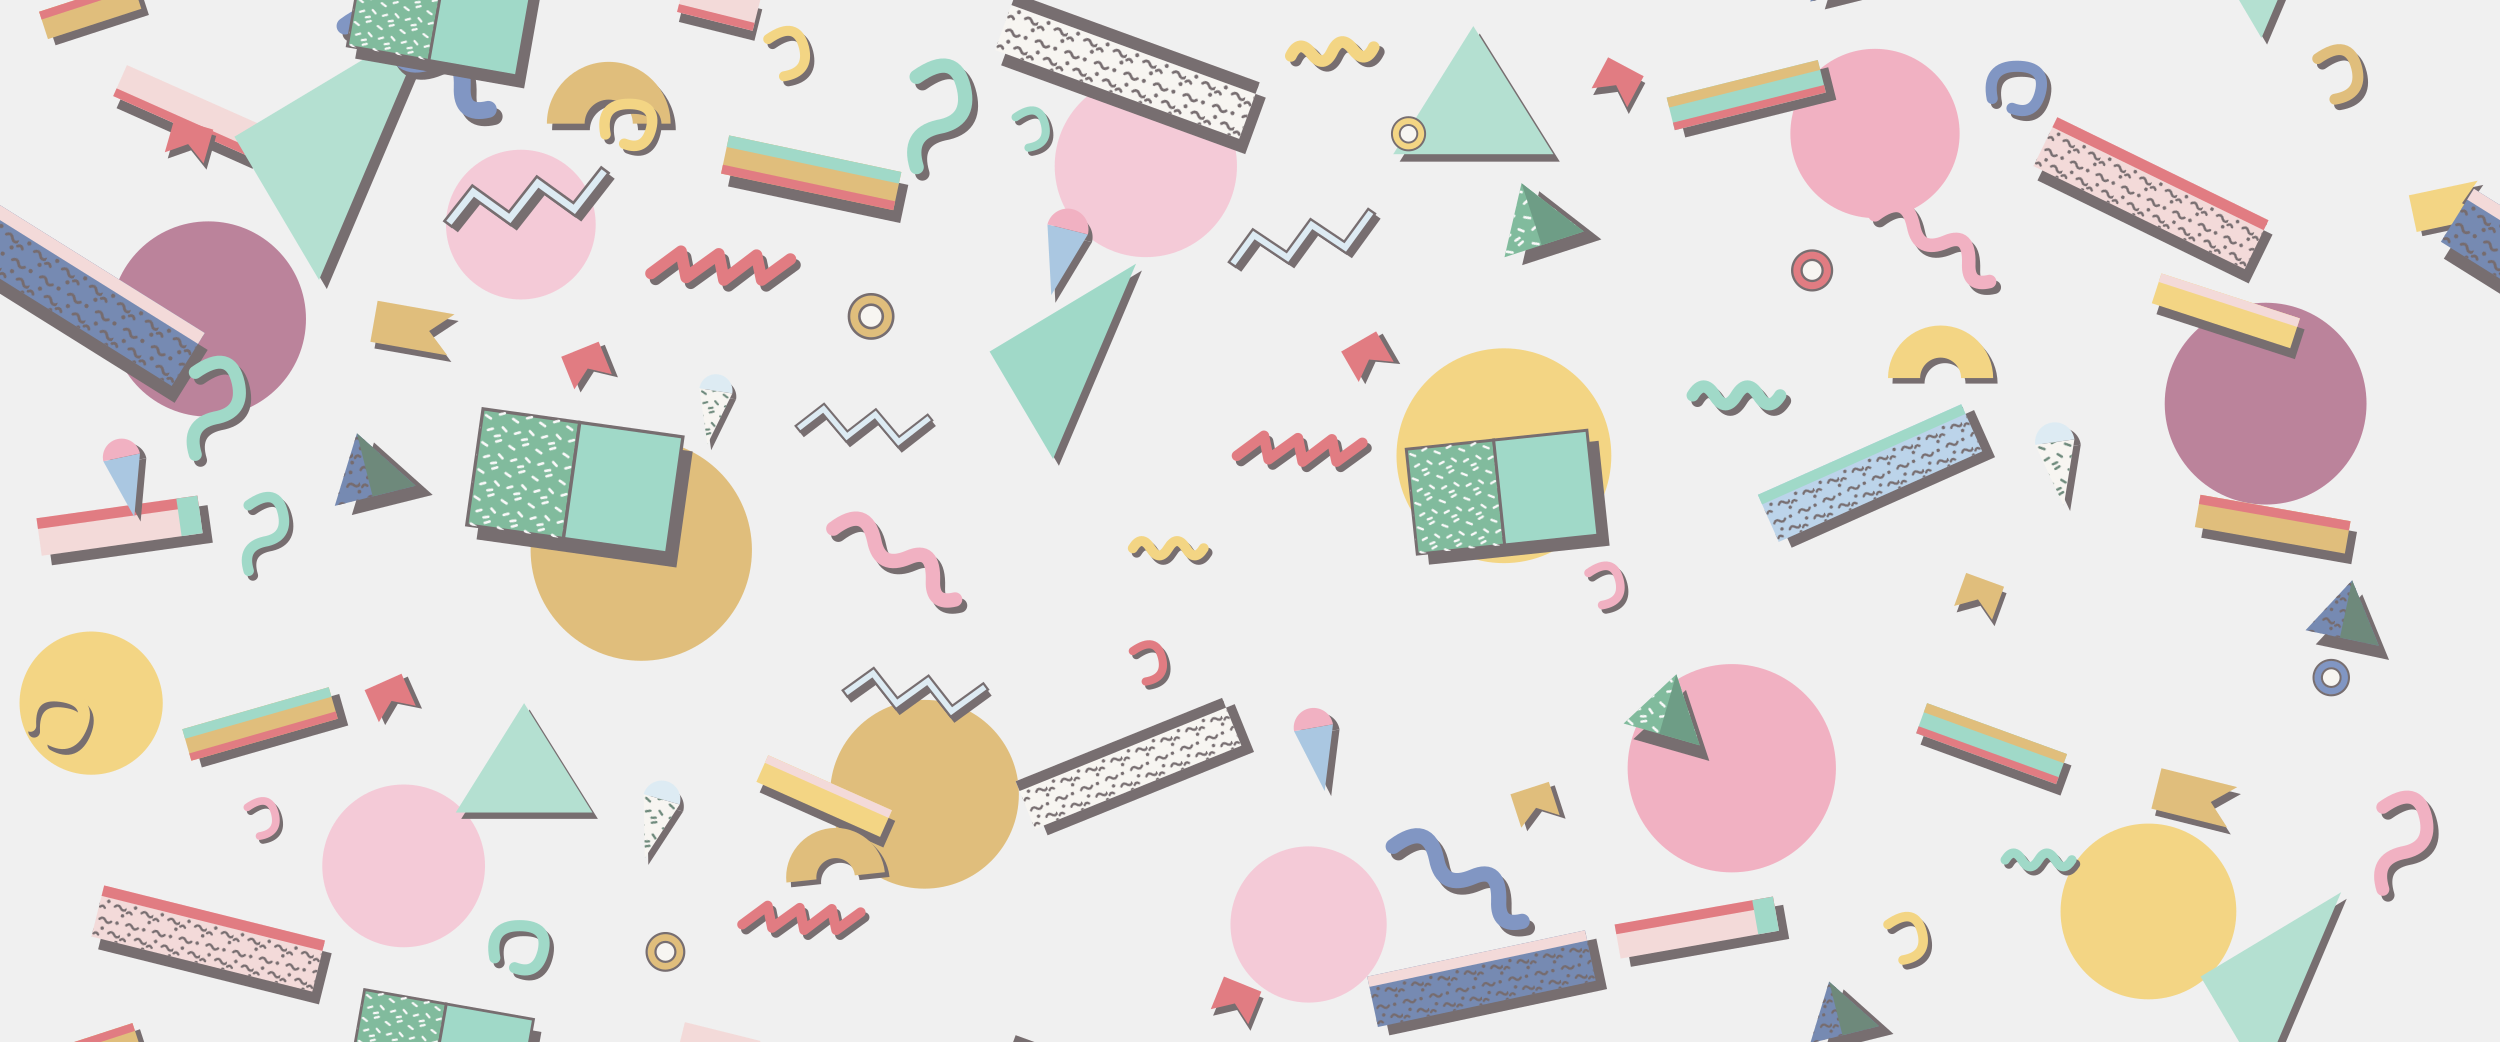
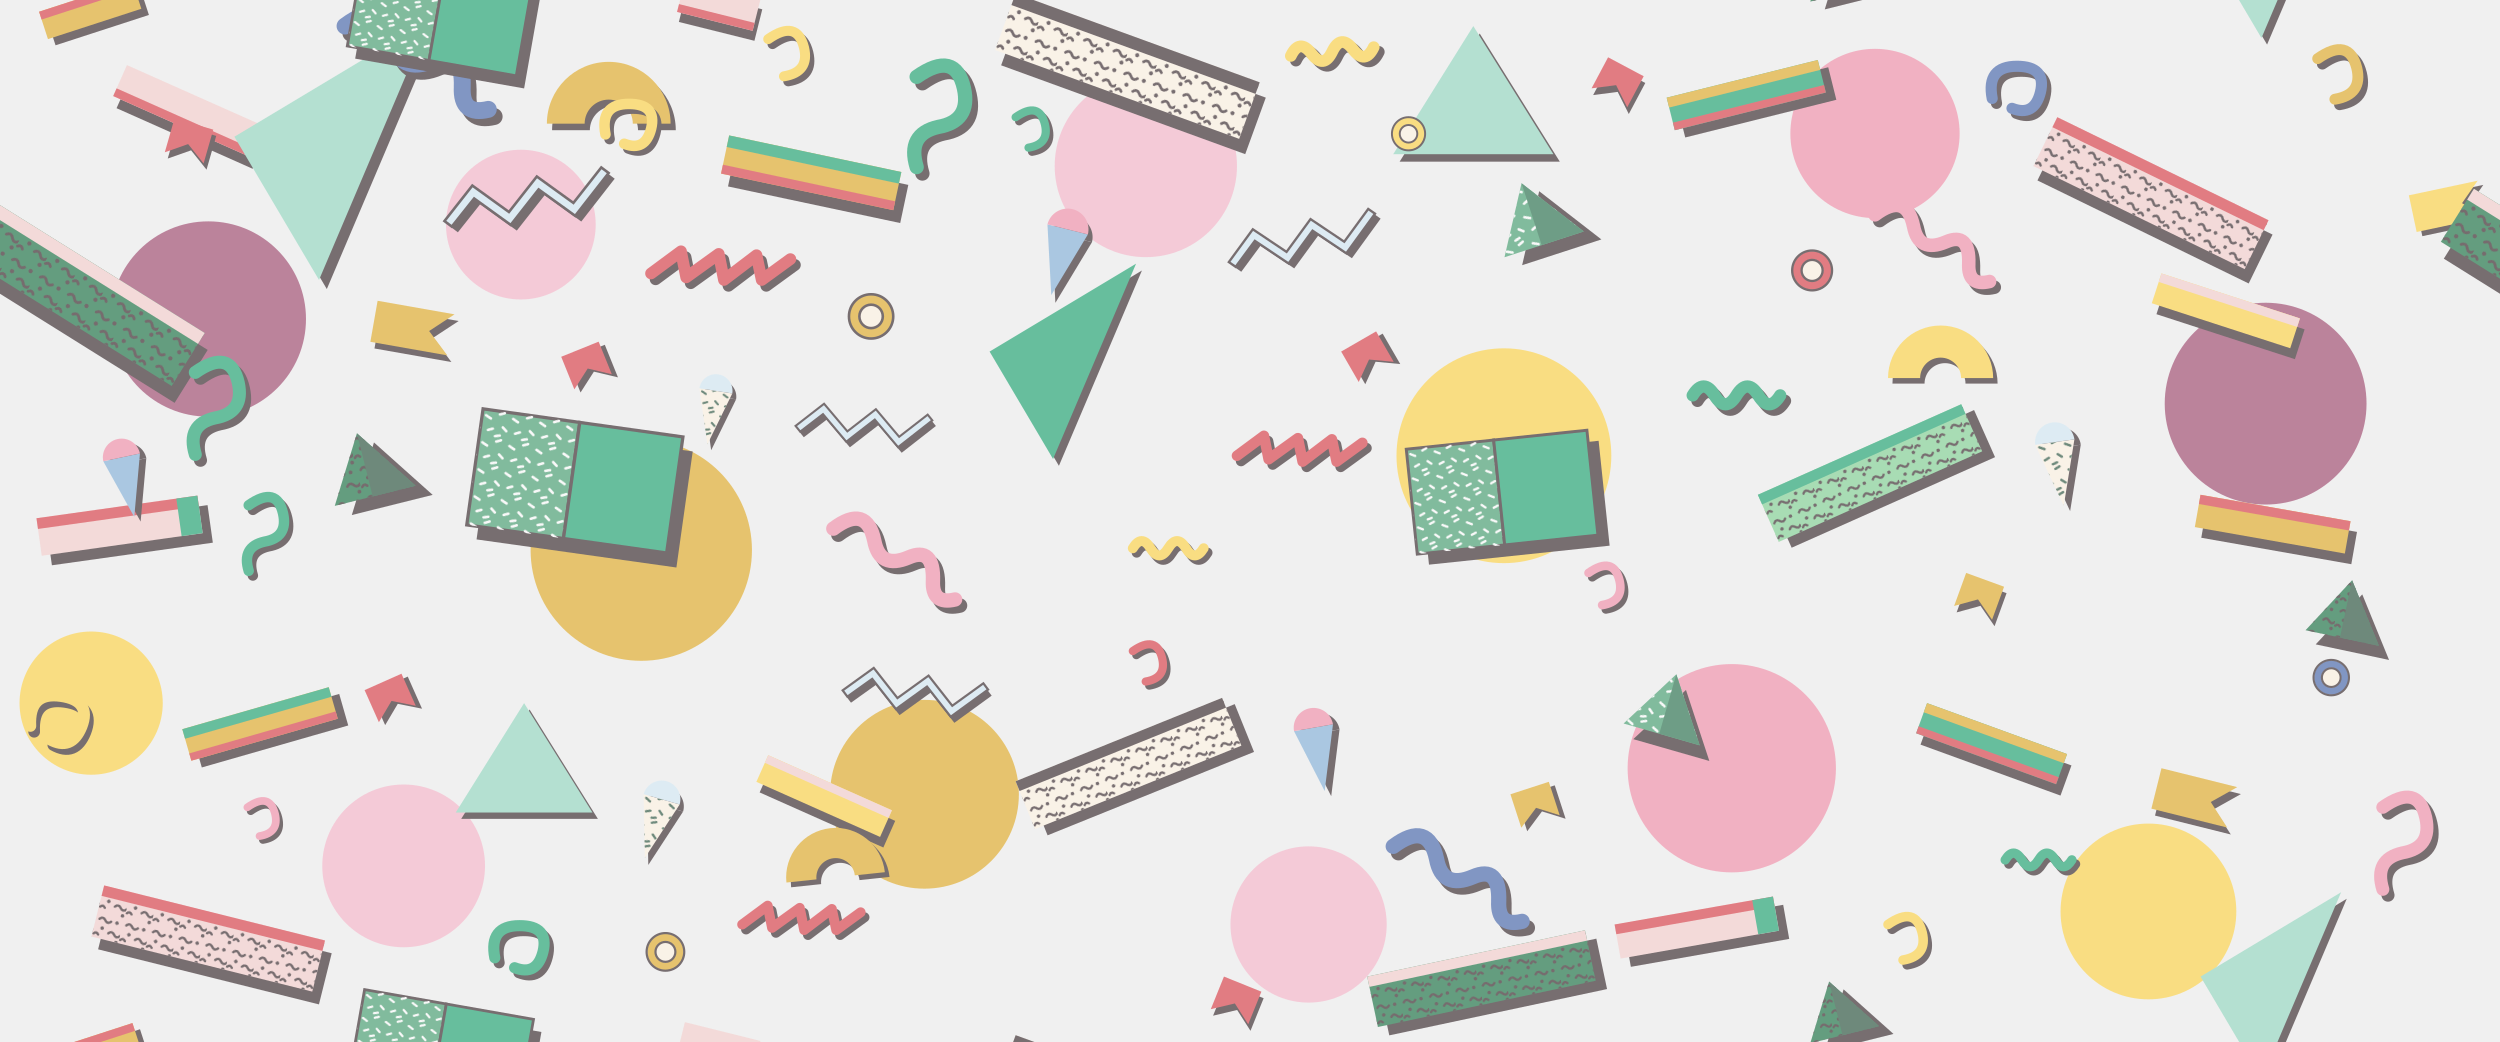
<svg xmlns="http://www.w3.org/2000/svg" width="3840" height="1600" viewBox="0 0 3840 1600">
  <defs>
    <pattern id="tz" width="46" height="46" patternUnits="userSpaceOnUse">
      <g fill="none" stroke="#2B1A1E" stroke-width="4" stroke-linecap="round">
        <path d="M6 10 q5 -6 10 0 t10 0" />
        <path d="M26 30 q5 -6 10 0 t10 0" />
        <path d="M2 36 q4 -5 8 0" />
      </g>
      <g fill="#2B1A1E">
        <circle cx="36" cy="10" r="3" />
        <circle cx="14" cy="24" r="3" />
        <circle cx="42" cy="42" r="3" />
      </g>
    </pattern>
    <pattern id="tzk" width="46" height="46" patternUnits="userSpaceOnUse">
      <g fill="none" stroke="#2D1E22" stroke-width="4" stroke-linecap="round">
        <path d="M6 10 q5 -6 10 0 t10 0" />
        <path d="M26 30 q5 -6 10 0 t10 0" />
        <path d="M2 36 q4 -5 8 0" />
      </g>
      <g fill="#2D1E22">
        <circle cx="36" cy="10" r="3" />
        <circle cx="14" cy="24" r="3" />
        <circle cx="42" cy="42" r="3" />
      </g>
    </pattern>
    <pattern id="spr" width="42" height="42" patternUnits="userSpaceOnUse">
      <g stroke="#FFFFFF" stroke-width="4" stroke-linecap="round">
        <line x1="6" y1="9" x2="14" y2="13" />
        <line x1="27" y1="5" x2="34" y2="2" />
        <line x1="34" y1="24" x2="40" y2="29" />
        <line x1="12" y1="31" x2="19" y2="28" />
        <line x1="24" y1="39" x2="31" y2="37" />
      </g>
    </pattern>
    <pattern id="sprd" width="42" height="42" patternUnits="userSpaceOnUse">
      <g stroke="#1E4A34" stroke-width="4" stroke-linecap="round">
        <line x1="6" y1="9" x2="14" y2="13" />
        <line x1="27" y1="5" x2="34" y2="2" />
        <line x1="34" y1="24" x2="40" y2="29" />
        <line x1="12" y1="31" x2="19" y2="28" />
        <line x1="24" y1="39" x2="31" y2="37" />
      </g>
    </pattern>
    <g id="sqA">
      <path d="M0 0 q60 -45 74 22 q10 52 62 30 q46 -20 44 42 q-2 44 40 34" fill="none" stroke="#2D1E22" stroke-width="26" stroke-linecap="round" transform="translate(9,11)" />
      <path d="M0 0 q60 -45 74 22 q10 52 62 30 q46 -20 44 42 q-2 44 40 34" fill="none" stroke="currentColor" stroke-width="26" stroke-linecap="round" />
    </g>
    <g id="sqB">
      <path d="M0 0 q54 -38 66 16 q10 46 -36 54 q-44 10 -30 56" fill="none" stroke="#2D1E22" stroke-width="20" stroke-linecap="round" transform="translate(8,9)" />
      <path d="M0 0 q54 -38 66 16 q10 46 -36 54 q-44 10 -30 56" fill="none" stroke="currentColor" stroke-width="20" stroke-linecap="round" />
    </g>
    <g id="sqC">
      <path d="M0 0 q40 -28 50 12 q8 34 -28 40" fill="none" stroke="#2D1E22" stroke-width="14" stroke-linecap="round" transform="translate(6,7)" />
      <path d="M0 0 q40 -28 50 12 q8 34 -28 40" fill="none" stroke="currentColor" stroke-width="14" stroke-linecap="round" />
    </g>
    <g id="sqD">
      <path d="M0 26 q16 -26 32 0 q16 26 32 0 q16 -26 32 0 q16 26 32 0" fill="none" stroke="#2D1E22" stroke-width="18" stroke-linecap="round" transform="translate(7,8)" />
      <path d="M0 26 q16 -26 32 0 q16 26 32 0 q16 -26 32 0 q16 26 32 0" fill="none" stroke="currentColor" stroke-width="18" stroke-linecap="round" />
    </g>
    <g id="sqE">
      <path d="M0 96 q-10 -52 40 -52 q48 0 38 42 q-10 40 -46 26" fill="none" stroke="#2D1E22" stroke-width="18" stroke-linecap="round" transform="translate(7,8)" />
      <path d="M0 96 q-10 -52 40 -52 q48 0 38 42 q-10 40 -46 26" fill="none" stroke="currentColor" stroke-width="18" stroke-linecap="round" />
    </g>
    <g id="scribble">
      <path d="M0 0 l46 -34 8 40 50 -36 8 40 50 -38 8 38 44 -32" fill="none" stroke="#2D1E22" stroke-width="18" stroke-linecap="round" stroke-linejoin="round" transform="translate(7,9)" />
      <path d="M0 0 l46 -34 8 40 50 -36 8 40 50 -38 8 38 44 -32" fill="none" stroke="currentColor" stroke-width="18" stroke-linecap="round" stroke-linejoin="round" />
    </g>
    <g id="triD">
      <polygon points="0,0 300,-180 130,220" fill="#2D1E22" transform="translate(12,14)" />
      <polygon points="0,0 300,-180 130,220" fill="currentColor" />
    </g>
    <g id="triU">
      <polygon points="150,0 300,240 0,240" fill="#2D1E22" transform="translate(12,14)" />
      <polygon points="150,0 300,240 0,240" fill="currentColor" />
    </g>
    <g id="arc">
      <path d="M0 95 A 95 95 0 0 1 190 95 L 132 95 A 37 37 0 0 0 58 95 Z" fill="#2D1E22" transform="translate(8,10)" />
      <path d="M0 95 A 95 95 0 0 1 190 95 L 132 95 A 37 37 0 0 0 58 95 Z" fill="currentColor" />
    </g>
    <g id="flag">
      <polygon points="0,0 120,0 86,32 120,64 0,64" fill="#2D1E22" transform="translate(8,9)" />
      <polygon points="0,0 120,0 86,32 120,64 0,64" fill="currentColor" />
    </g>
    <g id="chev">
      <polygon points="0,0 62,0 62,54 31,32 0,54" fill="#2D1E22" transform="translate(7,8)" />
      <polygon points="0,0 62,0 62,54 31,32 0,54" fill="currentColor" />
    </g>
    <g id="ringO">
      <circle cx="26" cy="26" r="26" fill="#2D1E22" transform="translate(6,7)" />
-       <circle cx="26" cy="26" r="26" fill="#FBF8F2" />
+       <circle cx="26" cy="26" r="26" fill="#FFF3E2" />
      <circle cx="26" cy="26" r="26" fill="none" stroke="currentColor" stroke-width="14" />
      <circle cx="26" cy="26" r="34" fill="none" stroke="#2D1E22" stroke-width="4" />
      <circle cx="26" cy="26" r="18" fill="none" stroke="#2D1E22" stroke-width="4" />
    </g>
    <g id="zigStrip">
      <polygon points="8,58 58,10 108,58 158,10 208,58 258,10 268,20 208,78 158,30 108,78 58,30 18,68" fill="#2D1E22" />
      <polygon points="0,48 50,0 100,48 150,0 200,48 250,0 260,10 200,68 150,20 100,68 50,20 10,58" fill="currentColor" stroke="#2D1E22" stroke-width="4" />
    </g>
    <g id="barGold">
      <rect x="14" y="16" width="260" height="56" fill="#2D1E22" />
-       <rect width="260" height="56" fill="#D6A036" />
+       <rect width="260" height="56" fill="#E0A81E" />
      <rect width="260" height="16" fill="#D9363F" />
    </g>
    <g id="barPink">
      <rect x="14" y="16" width="260" height="56" fill="#2D1E22" />
      <rect width="260" height="56" fill="#F5CDCB" />
      <rect y="42" width="260" height="14" fill="#D9363F" />
    </g>
    <g id="barBeam">
      <rect x="14" y="16" width="260" height="56" fill="#2D1E22" />
-       <rect width="260" height="56" fill="#D6A036" />
-       <rect width="260" height="17" fill="#6FCBB0" />
+       <rect width="260" height="56" fill="#E0A81E" />
+       <rect width="260" height="17" fill="#13A06B" />
      <rect y="43" width="260" height="13" fill="#D9363F" />
    </g>
    <g id="barCap">
      <rect x="14" y="16" width="260" height="56" fill="#2D1E22" />
      <rect width="260" height="56" fill="#F5CDCB" />
      <rect width="260" height="16" fill="#D9363F" />
-       <rect x="226" width="34" height="56" fill="#6FCBB0" />
+       <rect x="226" width="34" height="56" fill="#13A06B" />
    </g>
    <g id="barTeal">
      <rect x="14" y="16" width="260" height="56" fill="#2D1E22" />
-       <rect width="260" height="56" fill="#6FCBB0" />
-       <rect width="260" height="17" fill="#D6A036" />
+       <rect width="260" height="56" fill="#13A06B" />
+       <rect width="260" height="17" fill="#E0A81E" />
      <rect y="43" width="260" height="13" fill="#D9363F" />
    </g>
    <g id="barYellow">
      <rect x="14" y="16" width="260" height="56" fill="#2D1E22" />
-       <rect width="260" height="56" fill="#F5C542" />
+       <rect width="260" height="56" fill="#FFD23F" />
      <rect width="260" height="16" fill="#F5CDCB" />
    </g>
    <g id="slabTz">
      <rect x="16" y="18" width="380" height="88" fill="#2D1E22" />
-       <rect width="380" height="88" fill="#2B4C8C" />
+       <rect width="380" height="88" fill="#0F6B3A" />
      <rect width="380" height="88" fill="url(#tz)" />
      <rect width="380" height="18" fill="#F5CDCB" />
    </g>
    <g id="slabWhite">
      <rect x="16" y="18" width="380" height="88" fill="#2D1E22" />
-       <rect width="380" height="88" fill="#FBF8F2" />
+       <rect width="380" height="88" fill="#FFF3E2" />
      <rect width="380" height="88" fill="url(#tzk)" />
      <rect width="380" height="18" fill="#2D1E22" />
    </g>
    <g id="slabPink">
      <rect x="16" y="18" width="380" height="88" fill="#2D1E22" />
      <rect width="380" height="88" fill="#F5CDCB" />
      <rect width="380" height="88" fill="url(#tzk)" />
      <rect width="380" height="18" fill="#D9363F" />
    </g>
    <g id="slabBlue">
      <rect x="16" y="18" width="380" height="88" fill="#2D1E22" />
-       <rect width="380" height="88" fill="#9CC3E6" />
+       <rect width="380" height="88" fill="#7DD08F" />
      <rect width="380" height="88" fill="url(#tzk)" />
-       <rect width="380" height="18" fill="#6FCBB0" />
+       <rect width="380" height="18" fill="#13A06B" />
    </g>
    <g id="prismTz">
      <polygon points="72,10 140,110 12,110" fill="#2D1E22" transform="translate(10,10)" />
-       <polygon points="60,0 128,100 0,100" fill="#2B4C8C" />
+       <polygon points="60,0 128,100 0,100" fill="#0F6B3A" />
      <polygon points="60,0 128,100 0,100" fill="url(#tz)" />
      <polygon points="60,0 128,100 60,100" fill="#1E4A34" />
    </g>
    <g id="prismSpr">
      <polygon points="72,10 140,110 12,110" fill="#2D1E22" transform="translate(10,10)" />
      <polygon points="60,0 128,100 0,100" fill="#3E9B6A" />
      <polygon points="60,0 128,100 0,100" fill="url(#spr)" />
      <polygon points="60,0 128,100 60,100" fill="#1F6B45" />
    </g>
    <g id="cone">
      <g transform="translate(9,10)">
        <path d="M0 46 L64 46 L32 150 Z" fill="#2D1E22" />
        <path d="M0 46 A 32 32 0 0 1 64 46 Z" fill="#2D1E22" />
      </g>
      <path d="M0 46 L64 46 L32 150 Z" fill="#7FAFD8" />
      <path d="M0 46 A 32 32 0 0 1 64 46 Z" fill="#F28BA6" />
    </g>
    <g id="conePale">
      <g transform="translate(9,10)">
        <path d="M0 46 L64 46 L32 150 Z" fill="#2D1E22" />
        <path d="M0 46 A 32 32 0 0 1 64 46 Z" fill="#2D1E22" />
      </g>
-       <path d="M0 46 L64 46 L32 150 Z" fill="#FBF8F2" />
+       <path d="M0 46 L64 46 L32 150 Z" fill="#FFF3E2" />
      <path d="M0 46 L64 46 L32 150 Z" fill="url(#sprd)" />
      <path d="M0 46 A 32 32 0 0 1 64 46 Z" fill="#D2E9F5" />
    </g>
    <g id="book">
      <rect x="18" y="20" width="310" height="180" fill="#2D1E22" />
      <rect width="150" height="180" fill="#3E9B6A" stroke="#2D1E22" stroke-width="5" />
      <rect width="150" height="180" fill="url(#spr)" />
-       <rect x="150" width="160" height="180" fill="#6FCBB0" stroke="#2D1E22" stroke-width="5" />
+       <rect x="150" width="160" height="180" fill="#13A06B" stroke="#2D1E22" stroke-width="5" />
    </g>
  </defs>
  <g opacity="0.62">
    <circle cx="320" cy="490" r="150" fill="#9B4068" />
    <circle cx="800" cy="345" r="115" fill="#F7B3C8" />
-     <circle cx="985" cy="845" r="170" fill="#D6A036" />
+     <circle cx="985" cy="845" r="170" fill="#E0A81E" />
    <circle cx="1760" cy="255" r="140" fill="#F7B3C8" />
-     <circle cx="2310" cy="700" r="165" fill="#F5C542" />
+     <circle cx="2310" cy="700" r="165" fill="#FFD23F" />
    <circle cx="2880" cy="205" r="130" fill="#F28BA6" />
    <circle cx="3480" cy="620" r="155" fill="#9B4068" />
-     <circle cx="140" cy="1080" r="110" fill="#F5C542" />
+     <circle cx="140" cy="1080" r="110" fill="#FFD23F" />
    <circle cx="620" cy="1330" r="125" fill="#F7B3C8" />
-     <circle cx="1420" cy="1220" r="145" fill="#D6A036" />
+     <circle cx="1420" cy="1220" r="145" fill="#E0A81E" />
    <circle cx="2010" cy="1420" r="120" fill="#F7B3C8" />
    <circle cx="2660" cy="1180" r="160" fill="#F28BA6" />
-     <circle cx="3300" cy="1400" r="135" fill="#F5C542" />
+     <circle cx="3300" cy="1400" r="135" fill="#FFD23F" />
    <use href="#barGold" transform="translate(60,18) rotate(-18) scale(0.58,0.79)" />
    <use href="#barPink" transform="translate(195,100) rotate(24) scale(0.88,0.93)" />
    <use href="#triD" transform="translate(360,210)" color="#8FD6BE" />
    <use href="#sqA" transform="translate(530,40)" color="#3D5FA8" />
-     <use href="#arc" transform="translate(840,95)" color="#D6A036" />
+     <use href="#arc" transform="translate(840,95)" color="#E0A81E" />
    <use href="#barPink" transform="translate(1052,-30) rotate(14) scale(0.46,0.89)" />
-     <use href="#sqB" transform="translate(1408,118) scale(1.1)" color="#6FCBB0" />
+     <use href="#sqB" transform="translate(1408,118) scale(1.1)" color="#13A06B" />
    <use href="#barBeam" transform="translate(1120,208) rotate(12) scale(1.04,1.07)" />
    <use href="#slabTz" transform="translate(-40,290) rotate(32) scale(1.1,1.09)" />
    <use href="#zigStrip" transform="translate(676,292) rotate(-8)" color="#D2E9F5" />
    <use href="#scribble" transform="translate(1000,420)" color="#D9363F" />
-     <use href="#ringO" transform="translate(1312,460)" color="#D6A036" />
-     <use href="#flag" transform="translate(580,462) rotate(10)" color="#D6A036" />
-     <use href="#sqB" transform="translate(300,572)" color="#6FCBB0" />
+     <use href="#ringO" transform="translate(1312,460)" color="#E0A81E" />
+     <use href="#flag" transform="translate(580,462) rotate(10)" color="#E0A81E" />
+     <use href="#sqB" transform="translate(300,572)" color="#13A06B" />
    <use href="#prismTz" transform="translate(490,680) rotate(-14)" />
    <use href="#book" transform="translate(742,628) rotate(8)" />
    <use href="#barCap" transform="translate(56,796) rotate(-8) scale(0.96,1.04)" />
-     <use href="#sqB" transform="translate(382,776) scale(0.8)" color="#6FCBB0" />
+     <use href="#sqB" transform="translate(382,776) scale(0.8)" color="#13A06B" />
    <use href="#zigStrip" transform="translate(1226,616) rotate(6) scale(0.8)" color="#D2E9F5" />
    <use href="#sqA" transform="translate(1280,812) scale(0.85)" color="#F28BA6" />
    <use href="#chev" transform="translate(268,182) rotate(16)" color="#D9363F" />
-     <use href="#sqE" transform="translate(930,120) scale(0.9)" color="#F5C542" />
-     <use href="#sqC" transform="translate(1180,60) scale(1.1)" color="#F5C542" />
+     <use href="#sqE" transform="translate(930,120) scale(0.9)" color="#FFD23F" />
+     <use href="#sqC" transform="translate(1180,60) scale(1.1)" color="#FFD23F" />
    <use href="#cone" transform="translate(150,668) rotate(-12) scale(0.9)" />
    <use href="#conePale" transform="translate(1080,560) rotate(9) scale(0.8)" />
    <use href="#chev" transform="translate(862,548) rotate(-22)" color="#D9363F" />
    <use href="#slabWhite" transform="translate(1560,-10) rotate(20) scale(1.05)" />
-     <use href="#sqC" transform="translate(1560,180) scale(0.9)" color="#6FCBB0" />
-     <use href="#sqD" transform="translate(1980,60) rotate(-6)" color="#F5C542" />
+     <use href="#sqC" transform="translate(1560,180) scale(0.9)" color="#13A06B" />
+     <use href="#sqD" transform="translate(1980,60) rotate(-6)" color="#FFD23F" />
    <use href="#triU" transform="translate(2140,40) scale(0.82)" color="#8FD6BE" />
-     <use href="#ringO" transform="translate(2144,186) scale(0.75)" color="#F5C542" />
+     <use href="#ringO" transform="translate(2144,186) scale(0.75)" color="#FFD23F" />
    <use href="#chev" transform="translate(2470,88) rotate(28)" color="#D9363F" />
    <use href="#barTeal" transform="translate(2560,150) rotate(-14) scale(0.92)" />
    <use href="#sqE" transform="translate(3060,60) scale(0.95)" color="#3D5FA8" />
    <use href="#slabPink" transform="translate(3160,180) rotate(26) scale(0.95)" />
-     <use href="#sqC" transform="translate(3560,90) scale(1.2)" color="#D6A036" />
+     <use href="#sqC" transform="translate(3560,90) scale(1.2)" color="#E0A81E" />
    <use href="#cone" transform="translate(1620,300) rotate(14)" />
    <use href="#zigStrip" transform="translate(1880,360) rotate(-10) scale(0.9)" color="#D2E9F5" />
    <use href="#prismSpr" transform="translate(2280,300) rotate(-18)" />
    <use href="#ringO" transform="translate(2760,392) scale(0.9)" color="#D9363F" />
    <use href="#sqA" transform="translate(2880,330) scale(0.8)" color="#F28BA6" />
    <use href="#barYellow" transform="translate(3320,420) rotate(18) scale(0.86)" />
-     <use href="#flag" transform="translate(3700,300) rotate(-12) scale(0.9)" color="#F5C542" />
-     <use href="#triD" transform="translate(1520,540) scale(0.75)" color="#6FCBB0" />
+     <use href="#flag" transform="translate(3700,300) rotate(-12) scale(0.9)" color="#FFD23F" />
+     <use href="#triD" transform="translate(1520,540) scale(0.75)" color="#13A06B" />
    <use href="#chev" transform="translate(2060,540) rotate(-30)" color="#D9363F" />
-     <use href="#sqD" transform="translate(2600,580) scale(1.05)" color="#6FCBB0" />
-     <use href="#arc" transform="translate(2900,500) scale(0.85)" color="#F5C542" />
+     <use href="#sqD" transform="translate(2600,580) scale(1.05)" color="#13A06B" />
+     <use href="#arc" transform="translate(2900,500) scale(0.85)" color="#FFD23F" />
    <use href="#conePale" transform="translate(3120,640) rotate(-8) scale(0.95)" />
    <use href="#scribble" transform="translate(1900,700) scale(0.9)" color="#D9363F" />
    <use href="#book" transform="translate(2160,690) rotate(-6) scale(0.9)" />
    <use href="#slabBlue" transform="translate(2700,760) rotate(-24) scale(0.9)" />
    <use href="#barGold" transform="translate(3380,760) rotate(10) scale(0.9)" />
-     <use href="#sqD" transform="translate(1740,820) scale(0.85)" color="#F5C542" />
+     <use href="#sqD" transform="translate(1740,820) scale(0.85)" color="#FFD23F" />
    <use href="#sqC" transform="translate(2440,880) scale(0.95)" color="#F28BA6" />
-     <use href="#chev" transform="translate(3020,880) rotate(20)" color="#D6A036" />
+     <use href="#chev" transform="translate(3020,880) rotate(20)" color="#E0A81E" />
    <use href="#prismTz" transform="translate(3560,880) rotate(12) scale(0.9)" />
-     <use href="#sqE" transform="translate(60,1020) rotate(8)" color="#F5C542" />
+     <use href="#sqE" transform="translate(60,1020) rotate(8)" color="#FFD23F" />
    <use href="#barBeam" transform="translate(280,1120) rotate(-16) scale(0.9)" />
    <use href="#chev" transform="translate(560,1060) rotate(-24)" color="#D9363F" />
    <use href="#triU" transform="translate(700,1080) scale(0.7)" color="#8FD6BE" />
    <use href="#sqC" transform="translate(1740,1000) scale(0.9)" color="#D9363F" />
    <use href="#zigStrip" transform="translate(1300,1020) rotate(8) scale(0.85)" color="#D2E9F5" />
    <use href="#prismSpr" transform="translate(2520,1020) rotate(16) scale(0.95)" />
    <use href="#barTeal" transform="translate(2960,1080) rotate(20) scale(0.88)" />
    <use href="#ringO" transform="translate(3560,1020) scale(0.8)" color="#3D5FA8" />
    <use href="#cone" transform="translate(1980,1080) rotate(-10) scale(0.95)" />
    <use href="#barYellow" transform="translate(1180,1160) rotate(24) scale(0.8)" />
    <use href="#conePale" transform="translate(1000,1180) rotate(16) scale(0.9)" />
    <use href="#slabWhite" transform="translate(1560,1200) rotate(-22) scale(0.9)" />
-     <use href="#chev" transform="translate(2320,1220) rotate(-18)" color="#D6A036" />
-     <use href="#flag" transform="translate(3320,1180) rotate(14)" color="#D6A036" />
+     <use href="#chev" transform="translate(2320,1220) rotate(-18)" color="#E0A81E" />
+     <use href="#flag" transform="translate(3320,1180) rotate(14)" color="#E0A81E" />
    <use href="#sqC" transform="translate(380,1240) scale(0.85)" color="#F28BA6" />
    <use href="#sqB" transform="translate(3660,1240) scale(1.0)" color="#F28BA6" />
-     <use href="#sqD" transform="translate(3080,1300) scale(0.8)" color="#6FCBB0" />
+     <use href="#sqD" transform="translate(3080,1300) scale(0.8)" color="#13A06B" />
    <use href="#sqA" transform="translate(2140,1300) scale(0.9)" color="#3D5FA8" />
-     <use href="#arc" transform="translate(1200,1280) rotate(-6) scale(0.8)" color="#D6A036" />
+     <use href="#arc" transform="translate(1200,1280) rotate(-6) scale(0.8)" color="#E0A81E" />
    <use href="#slabPink" transform="translate(160,1360) rotate(14) scale(0.92)" />
-     <use href="#sqE" transform="translate(760,1380) scale(0.95)" color="#6FCBB0" />
+     <use href="#sqE" transform="translate(760,1380) scale(0.95)" color="#13A06B" />
    <use href="#scribble" transform="translate(1140,1420) scale(0.85)" color="#D9363F" />
-     <use href="#ringO" transform="translate(1000,1440) scale(0.85)" color="#D6A036" />
+     <use href="#ringO" transform="translate(1000,1440) scale(0.85)" color="#E0A81E" />
    <use href="#barCap" transform="translate(2480,1420) rotate(-10) scale(0.95)" />
-     <use href="#sqC" transform="translate(2900,1420) scale(1.05)" color="#F5C542" />
+     <use href="#sqC" transform="translate(2900,1420) scale(1.05)" color="#FFD23F" />
    <use href="#chev" transform="translate(1880,1500) rotate(22)" color="#D9363F" />
    <use href="#slabTz" transform="translate(2100,1500) rotate(-12) scale(0.9)" />
    <use href="#prismTz" transform="translate(2760,1520) rotate(-14) scale(0.85)" />
    <use href="#book" transform="translate(560,1520) rotate(10) scale(0.85)" />
    <use href="#triD" transform="translate(3380,1500) scale(0.72)" color="#8FD6BE" />
    <use href="#slabTz" transform="translate(3800,290) rotate(32) scale(1.1,1.09)" />
-     <use href="#sqC" transform="translate(-280,90) scale(1.2)" color="#D6A036" />
-     <use href="#flag" transform="translate(-140,300) rotate(-12) scale(0.9)" color="#F5C542" />
+     <use href="#sqC" transform="translate(-280,90) scale(1.2)" color="#E0A81E" />
+     <use href="#flag" transform="translate(-140,300) rotate(-12) scale(0.9)" color="#FFD23F" />
    <use href="#prismTz" transform="translate(-280,880) rotate(12) scale(0.9)" />
    <use href="#sqB" transform="translate(-180,1240) scale(1.0)" color="#F28BA6" />
    <use href="#triD" transform="translate(-460,1500) scale(0.72)" color="#8FD6BE" />
    <use href="#barGold" transform="translate(60,1618) rotate(-18) scale(0.58,0.79)" />
    <use href="#barPink" transform="translate(1052,1570) rotate(14) scale(0.46,0.89)" />
    <use href="#slabWhite" transform="translate(1560,1590) rotate(20) scale(1.05)" />
    <use href="#book" transform="translate(560,-80) rotate(10) scale(0.85)" />
    <use href="#chev" transform="translate(1880,-100) rotate(22)" color="#D9363F" />
    <use href="#slabTz" transform="translate(2100,-100) rotate(-12) scale(0.9)" />
    <use href="#barCap" transform="translate(2480,-180) rotate(-10) scale(0.95)" />
    <use href="#prismTz" transform="translate(2760,-80) rotate(-14) scale(0.85)" />
    <use href="#triD" transform="translate(3380,-100) scale(0.72)" color="#8FD6BE" />
-     <circle cx="3980" cy="1080" r="110" fill="#F5C542" />
+     <circle cx="3980" cy="1080" r="110" fill="#FFD23F" />
    <circle cx="-360" cy="620" r="155" fill="#9B4068" />
-     <circle cx="3300" cy="-200" r="135" fill="#F5C542" />
+     <circle cx="3300" cy="-200" r="135" fill="#FFD23F" />
    <circle cx="2010" cy="-180" r="120" fill="#F7B3C8" />
    <circle cx="1760" cy="1855" r="140" fill="#F7B3C8" />
    <circle cx="2880" cy="1805" r="130" fill="#F28BA6" />
  </g>
</svg>
